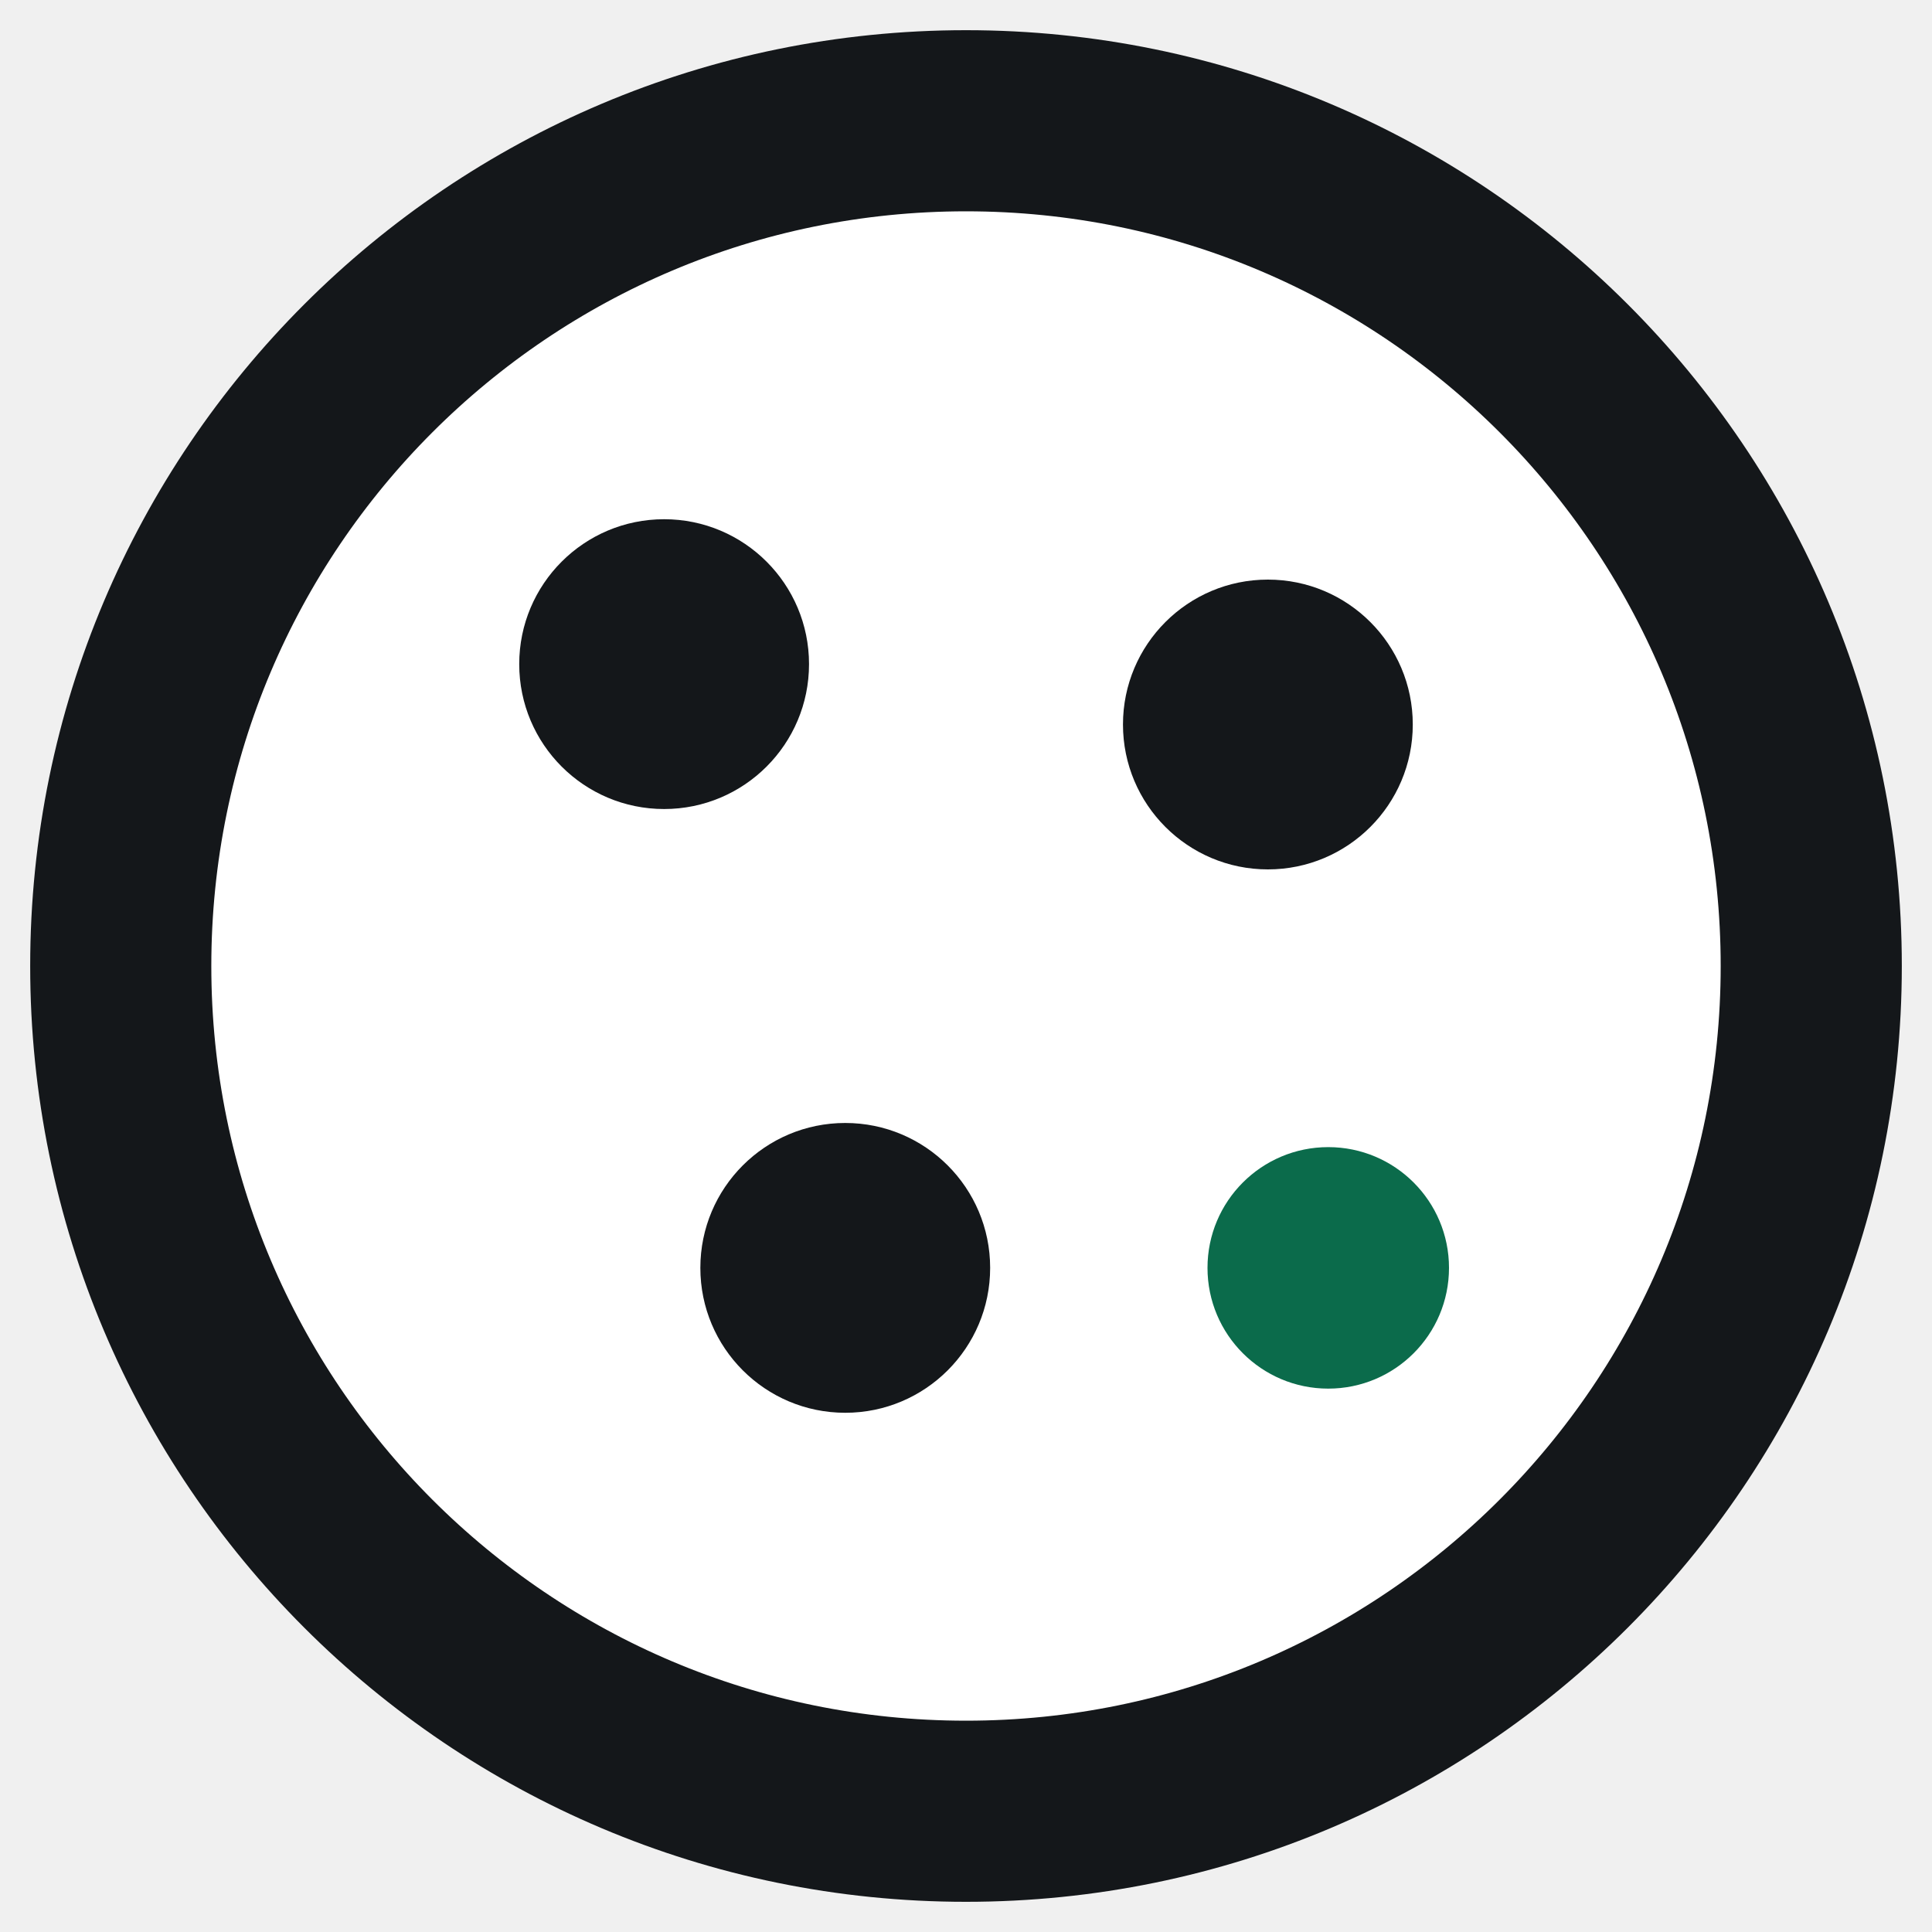
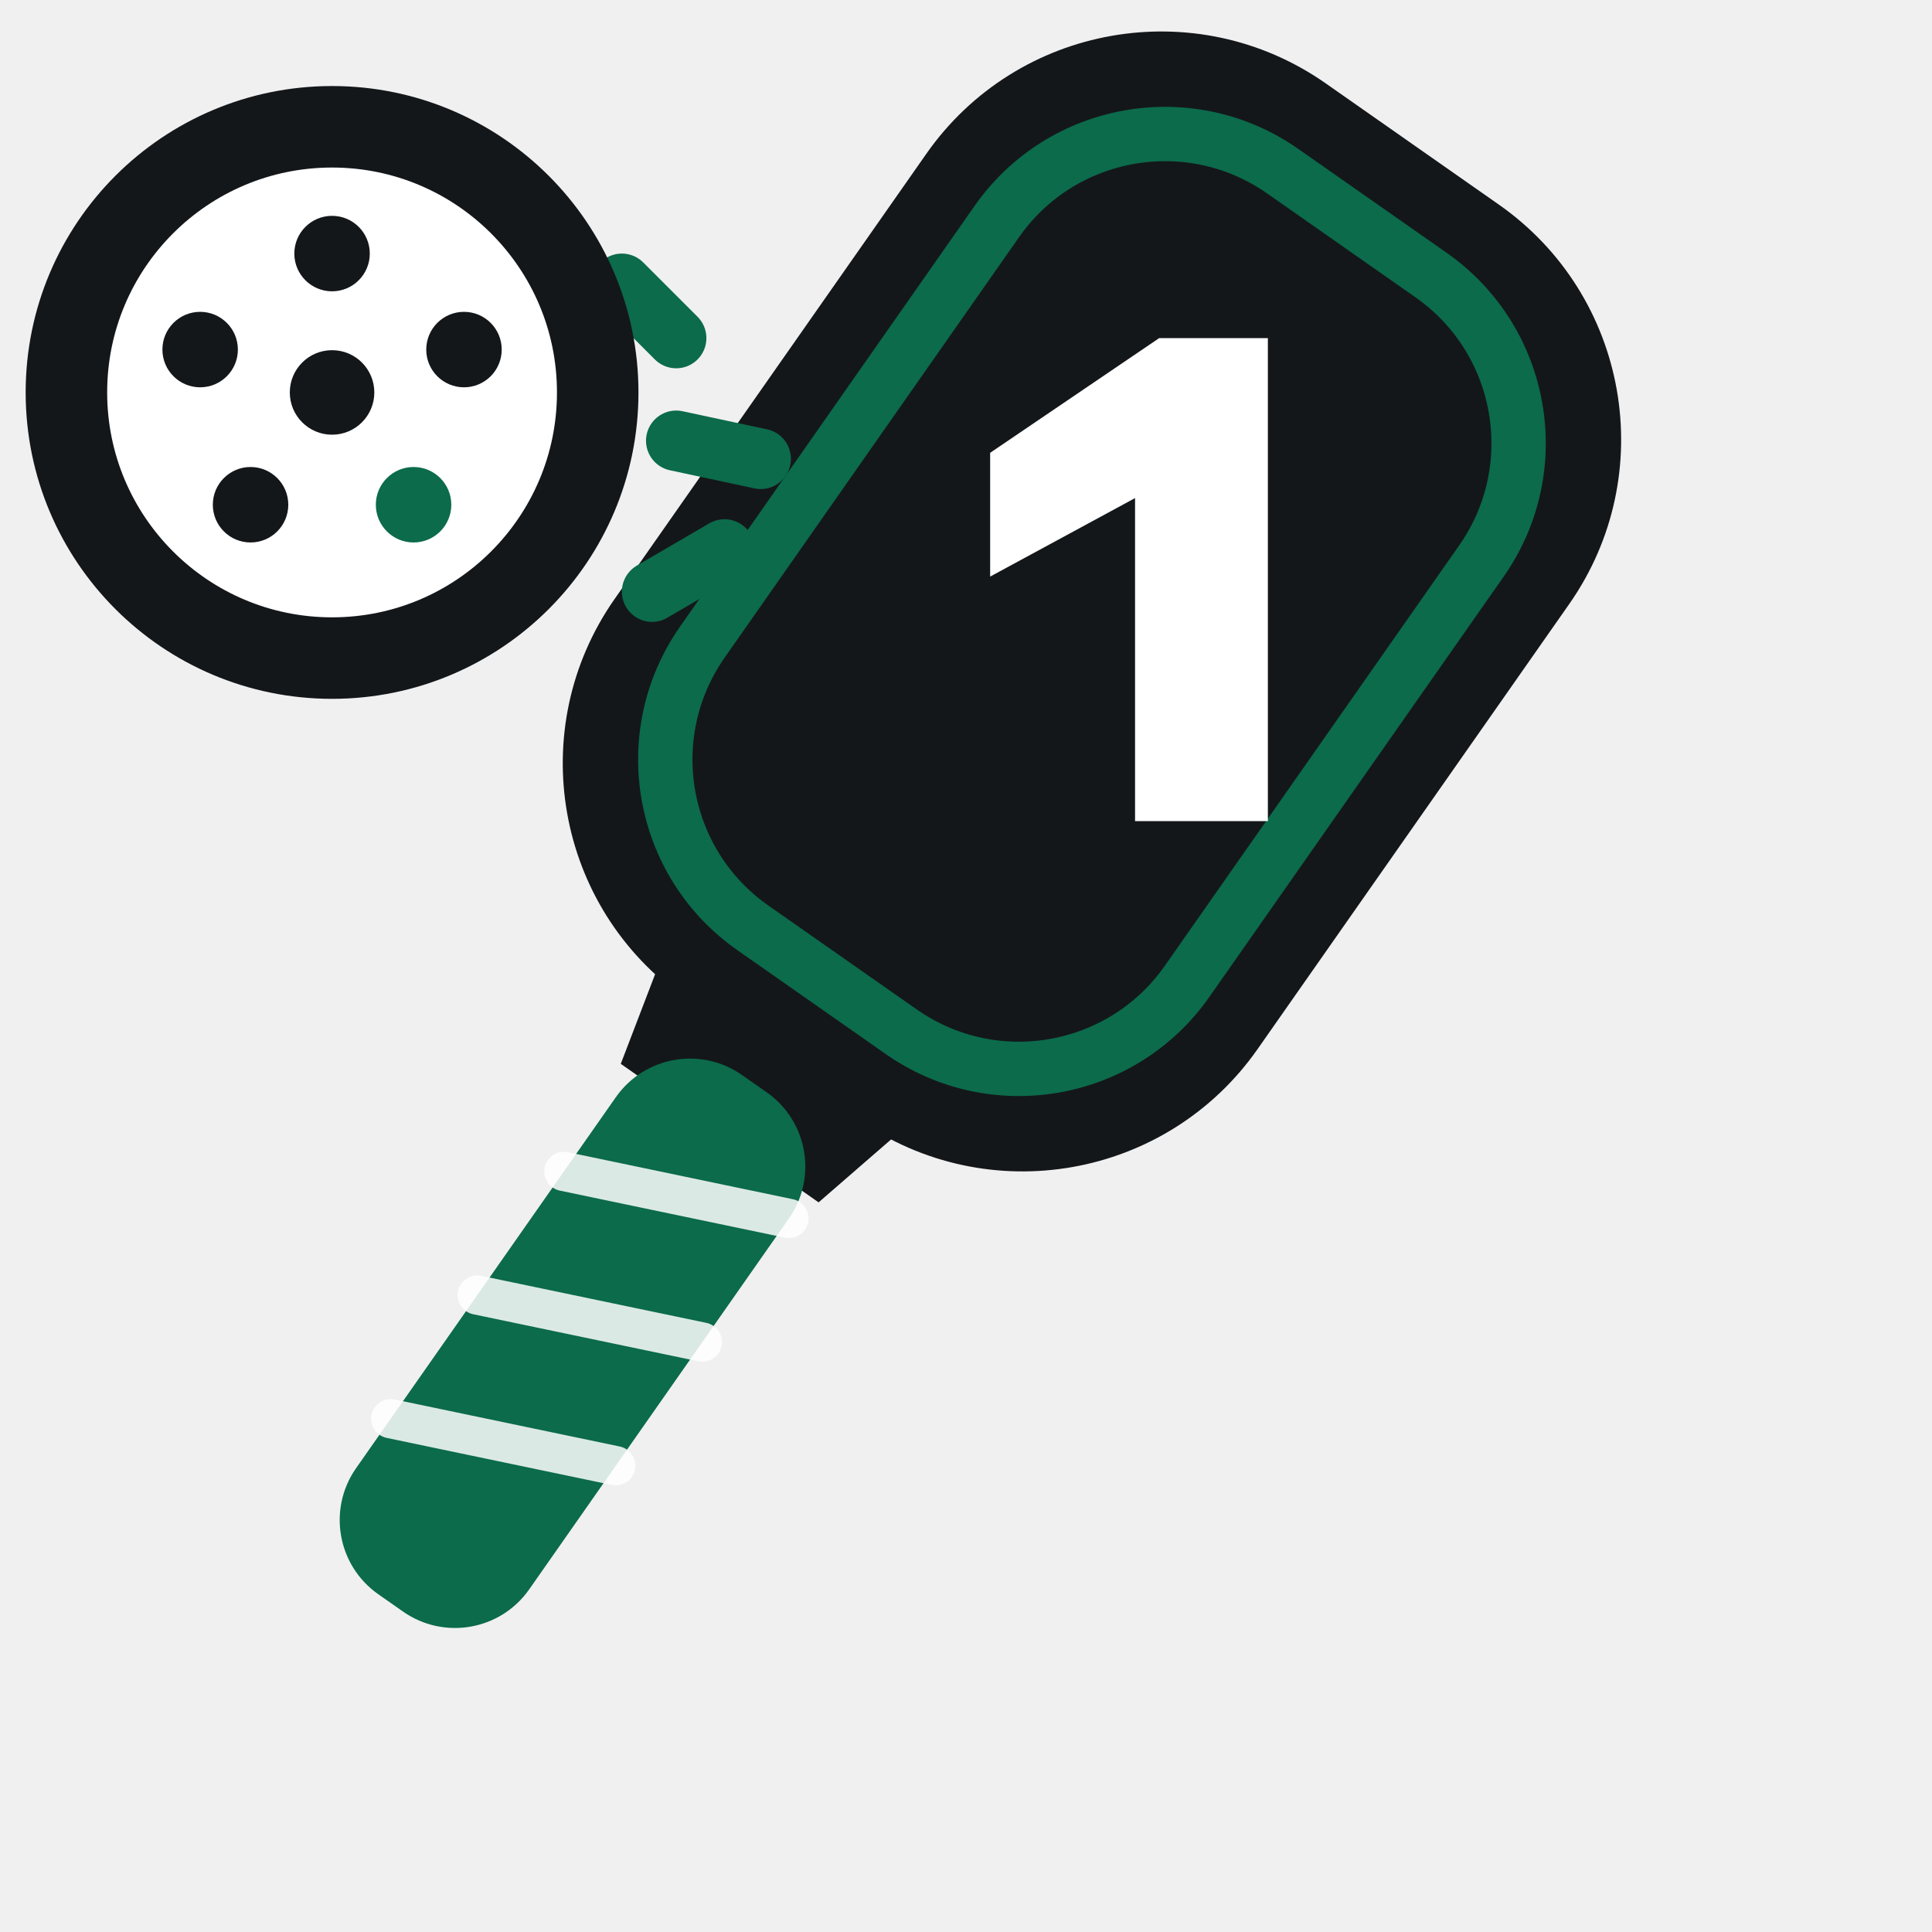
- <svg xmlns="http://www.w3.org/2000/svg" viewBox="0 0 32 32">
-   <circle cx="16" cy="16" r="14" fill="#fff" stroke="#14171A" stroke-width="3" />
-   <circle cx="11" cy="11" r="2.4" fill="#14171A" />
-   <circle cx="21" cy="12" r="2.4" fill="#14171A" />
-   <circle cx="14" cy="21" r="2.4" fill="#14171A" />
-   <circle cx="22" cy="21" r="2" fill="#0B6B4B" />
+ <svg xmlns="http://www.w3.org/2000/svg" viewBox="0 0 64 64" role="img" aria-label="Group 1 Pickleball logo">
+   <g transform="rotate(35 34 30)">
+     <rect x="17" y="2" width="26" height="37" rx="9.5" fill="#14171A" />
+     <path d="M25 38h10l-1 4h-8z" fill="#14171A" />
+     <rect x="20.2" y="5.2" width="19.6" height="30.6" rx="6.8" fill="none" stroke="#0B6B4B" stroke-width="1.8" />
+     <rect x="26.5" y="40" width="7" height="21" rx="3" fill="#0B6B4B" />
+     <path d="M26.5 46l7-3M26.5 51l7-3M26.5 56l7-3" stroke="#fff" stroke-width="1.3" stroke-linecap="round" opacity=".85" />
+   </g>
+   <path transform="translate(37.4 19.2)" d="M-4.6-4.2L1-8h3.6v16H0.2V-2.7l-4.8 2.6z" fill="#fff" />
+   <path d="M22.4 14.6l2.8.6M21.6 19.6l2.4-1.4M20.6 9.4l1.8 1.8" stroke="#0B6B4B" stroke-width="2" stroke-linecap="round" />
+   <circle cx="11" cy="13" r="8.8" fill="#fff" stroke="#14171A" stroke-width="2.7" />
+   <circle cx="11.00" cy="13.00" r="1.4" fill="#14171A" />
+   <circle cx="11.00" cy="8.40" r="1.25" fill="#14171A" />
+   <circle cx="15.37" cy="11.58" r="1.25" fill="#14171A" />
+   <circle cx="13.70" cy="16.72" r="1.25" fill="#0B6B4B" />
+   <circle cx="8.30" cy="16.72" r="1.25" fill="#14171A" />
+   <circle cx="6.63" cy="11.58" r="1.25" fill="#14171A" />
</svg>
